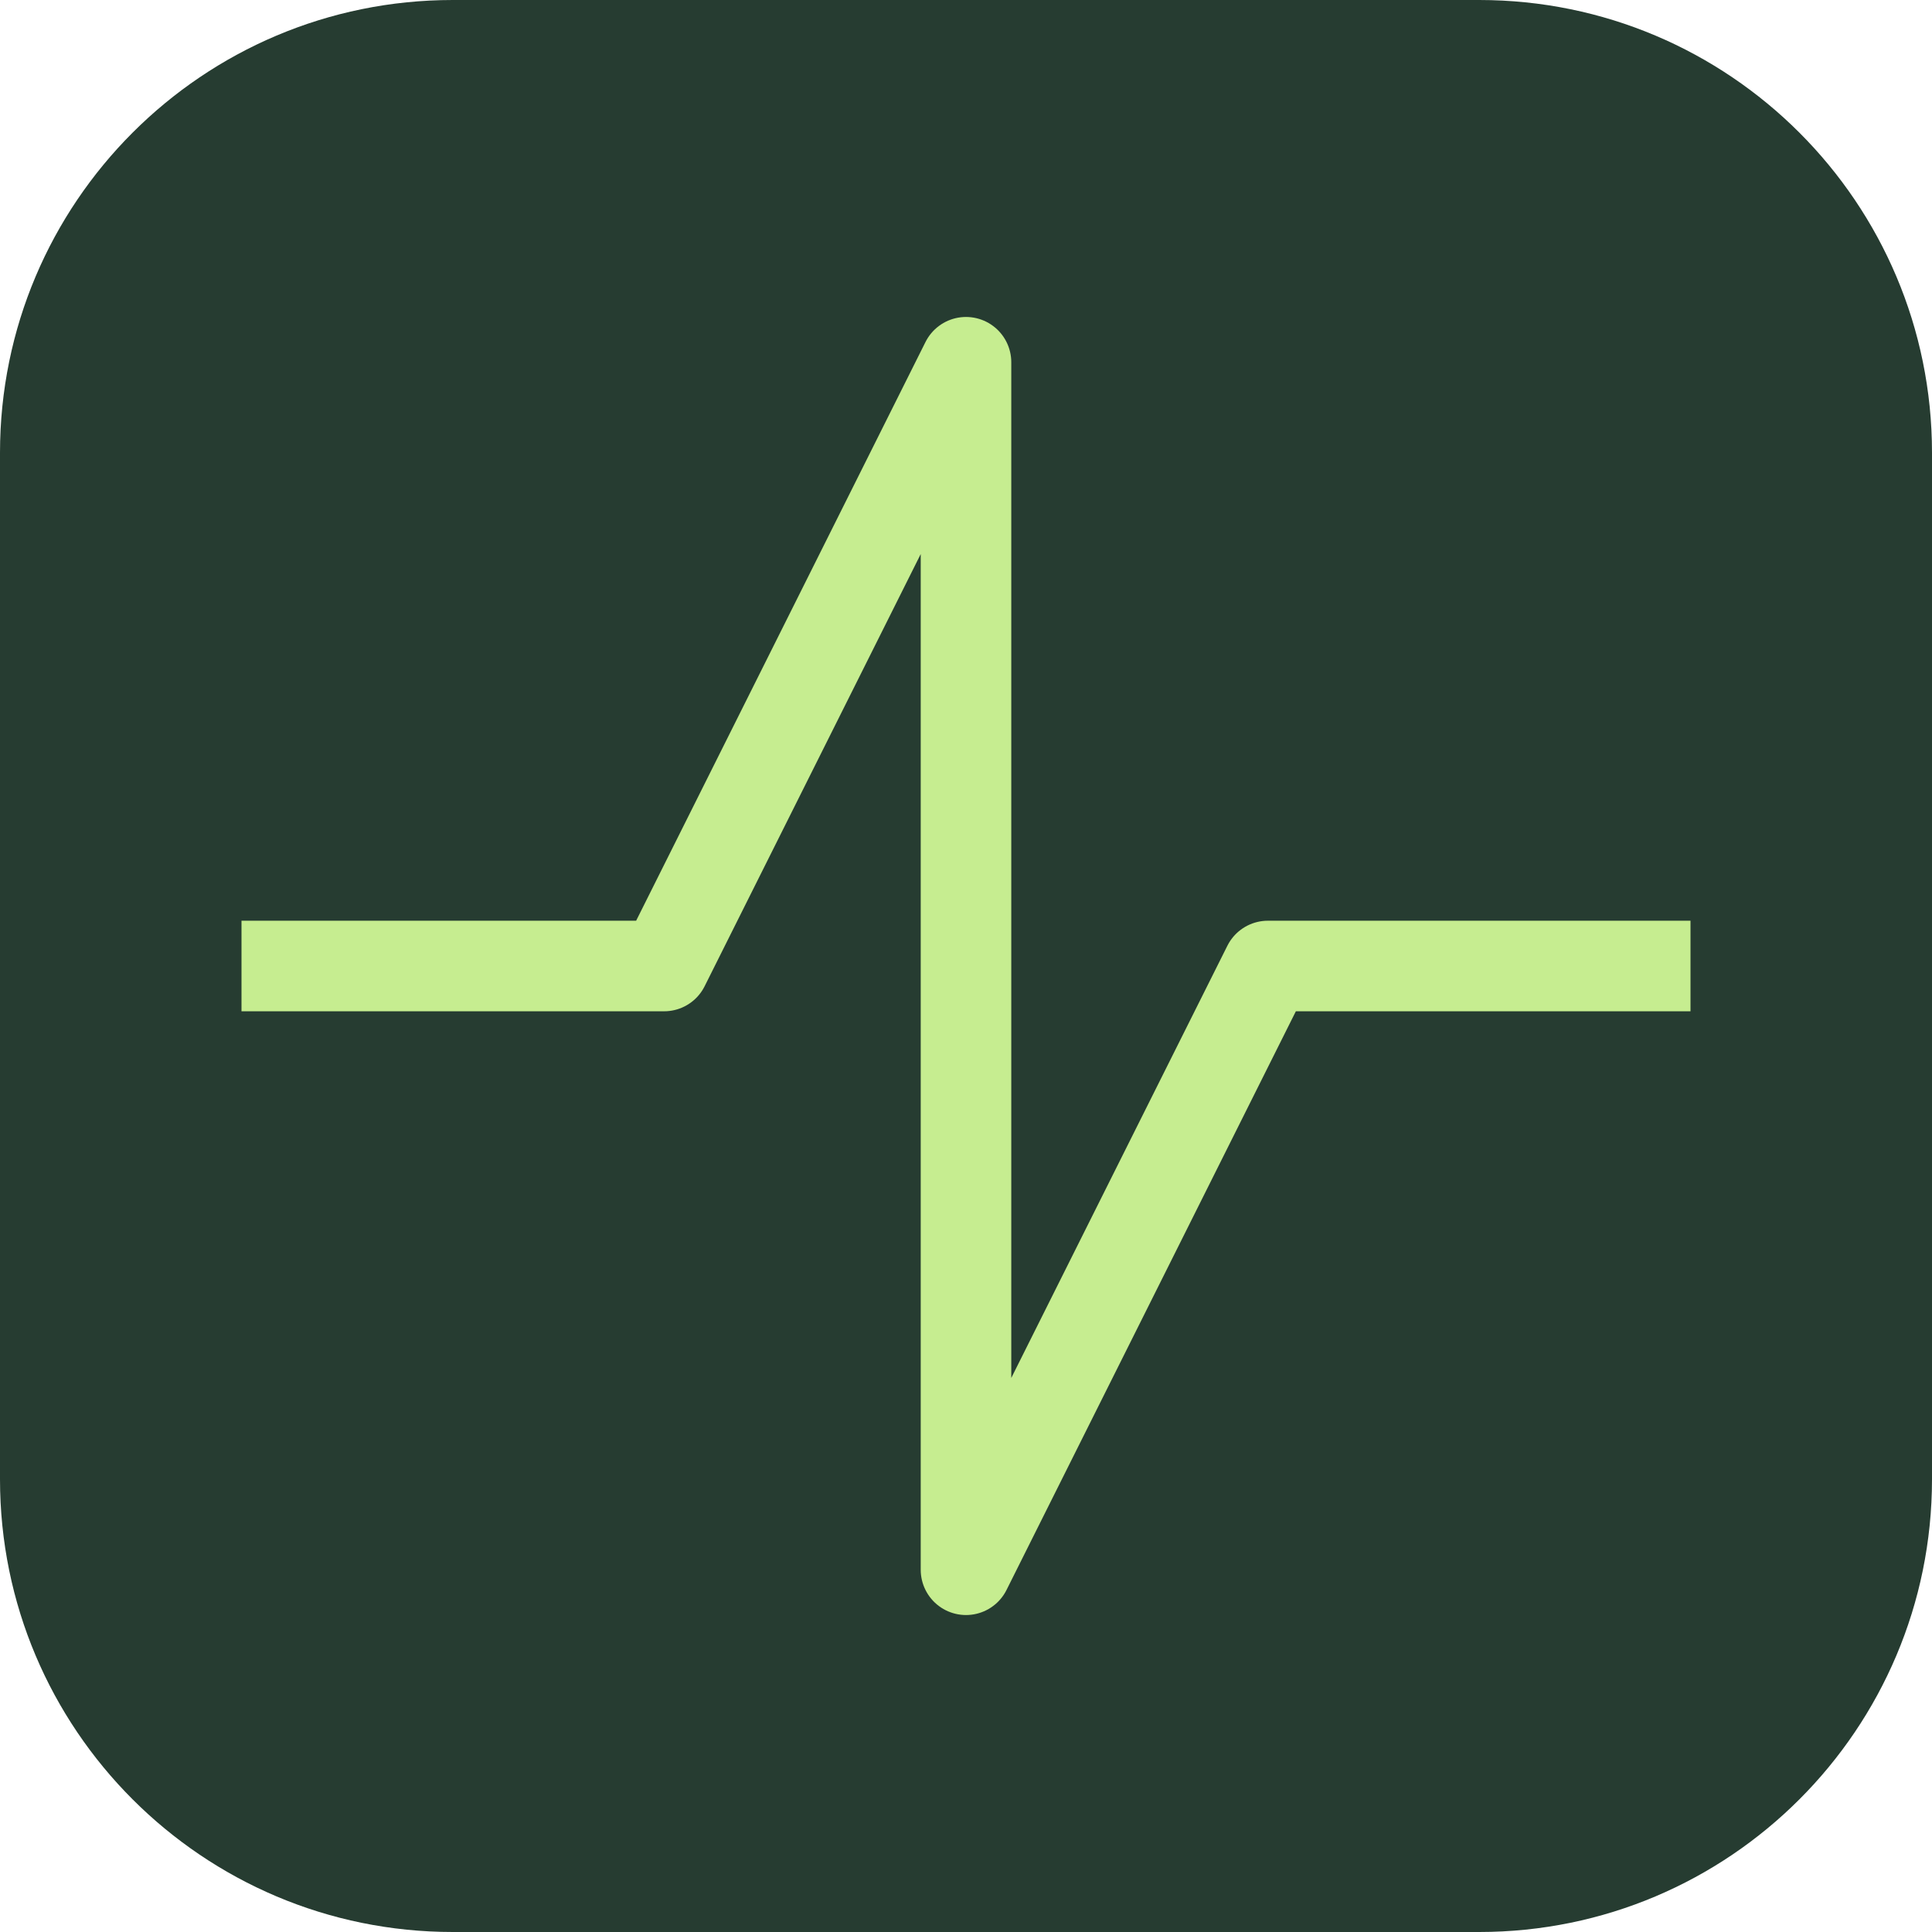
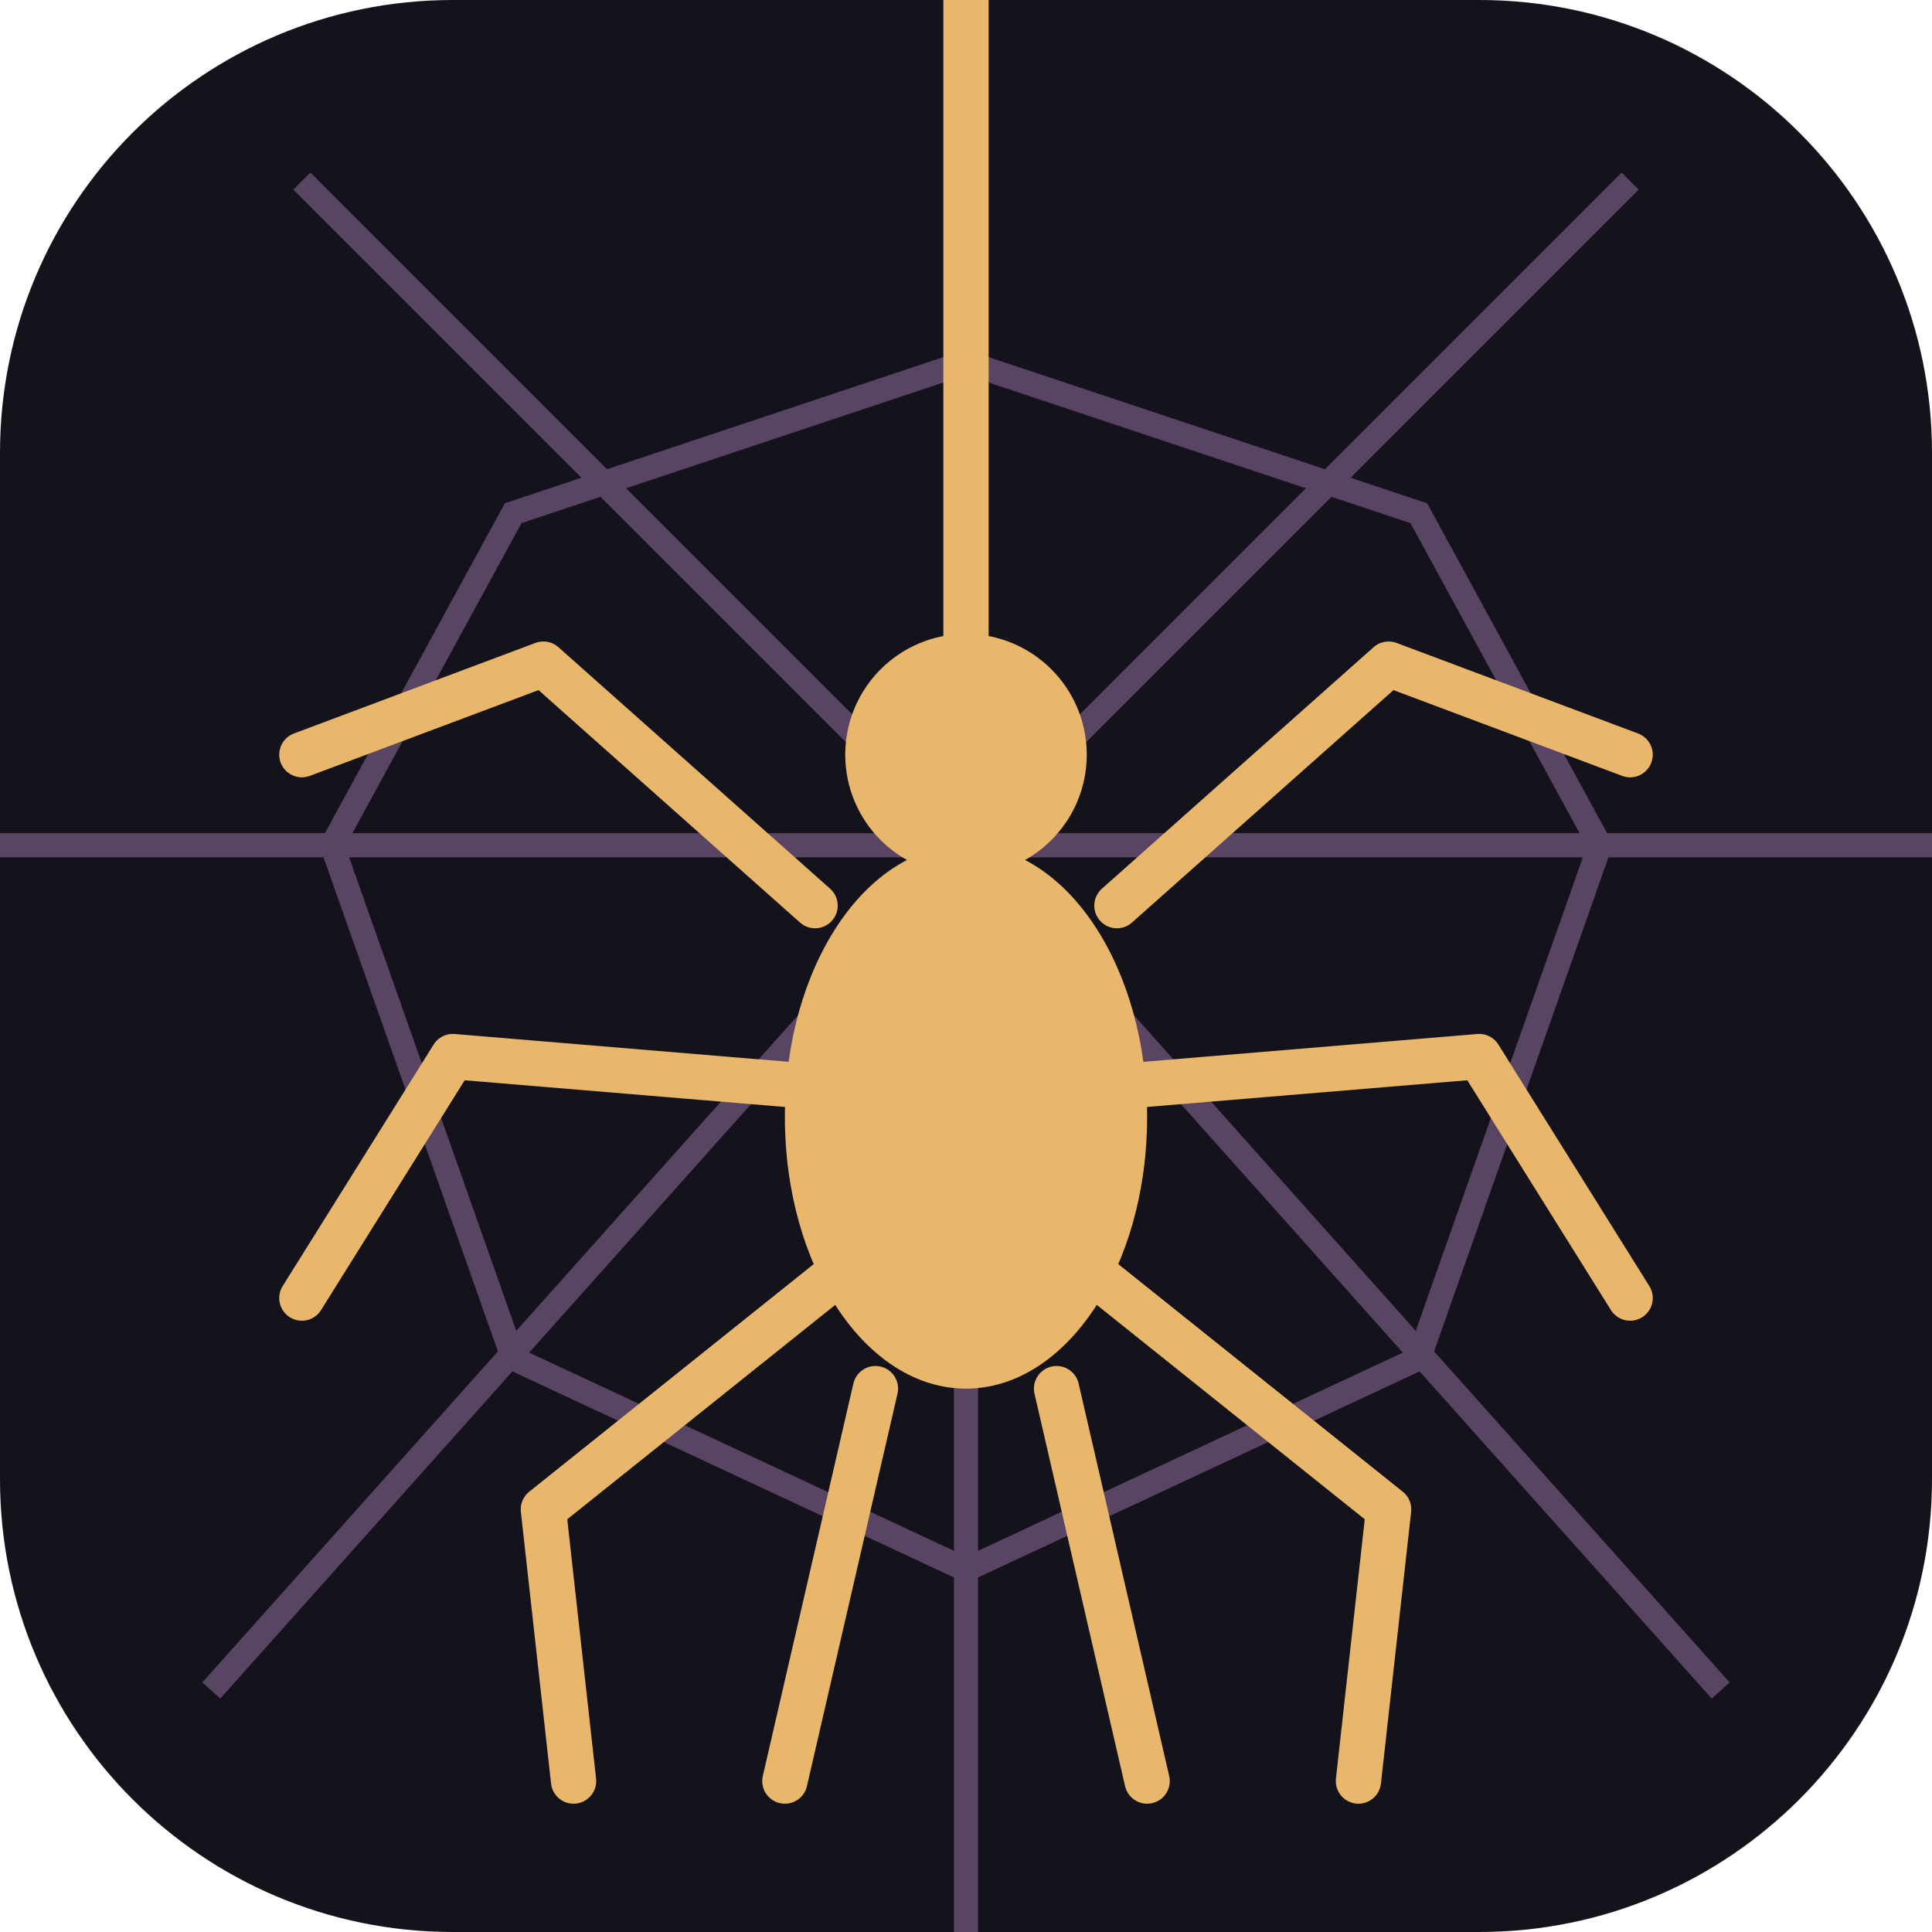
<svg xmlns="http://www.w3.org/2000/svg" viewBox="0 0 64 64">
-   <rect width="64" height="64" rx="15" fill="#263c31" />
-   <path d="M8 32h14l10-20v40l10-20h14" fill="none" stroke="#c6ed90" stroke-width="3" stroke-linejoin="round" />
+   <rect width="64" height="64" rx="15" fill="#14121b" />
+   <g fill="none" stroke="#594463" stroke-width=".8">
+     <path d="M32 28 10 6M32 28V0M32 28 54 6M32 28h32M32 28l25 28M32 28v36M32 28 7 56M32 28H0" />
+     <path d="m17 17 15-5 15 5 6 11-6 17-15 7-15-7-6-17Z" />
+   </g>
+   <g stroke="#e9b76b" fill="none" stroke-width="1.5" stroke-linecap="round" stroke-linejoin="round">
+     <path d="M32 0v22m-5 8-9-8-8 3m17 11-12-1-5 8m18-1-10 8 1 9m10-13-3 13m11-29 9-8 8 3M37 36l12-1 5 8m-18-1 10 8-1 9m-10-13 3 13" />
+     <ellipse cx="32" cy="37" rx="6" ry="9" fill="#e9b76b" stroke="none" />
+     <circle cx="32" cy="25" r="4" fill="#e9b76b" stroke="none" />
+   </g>
</svg>
